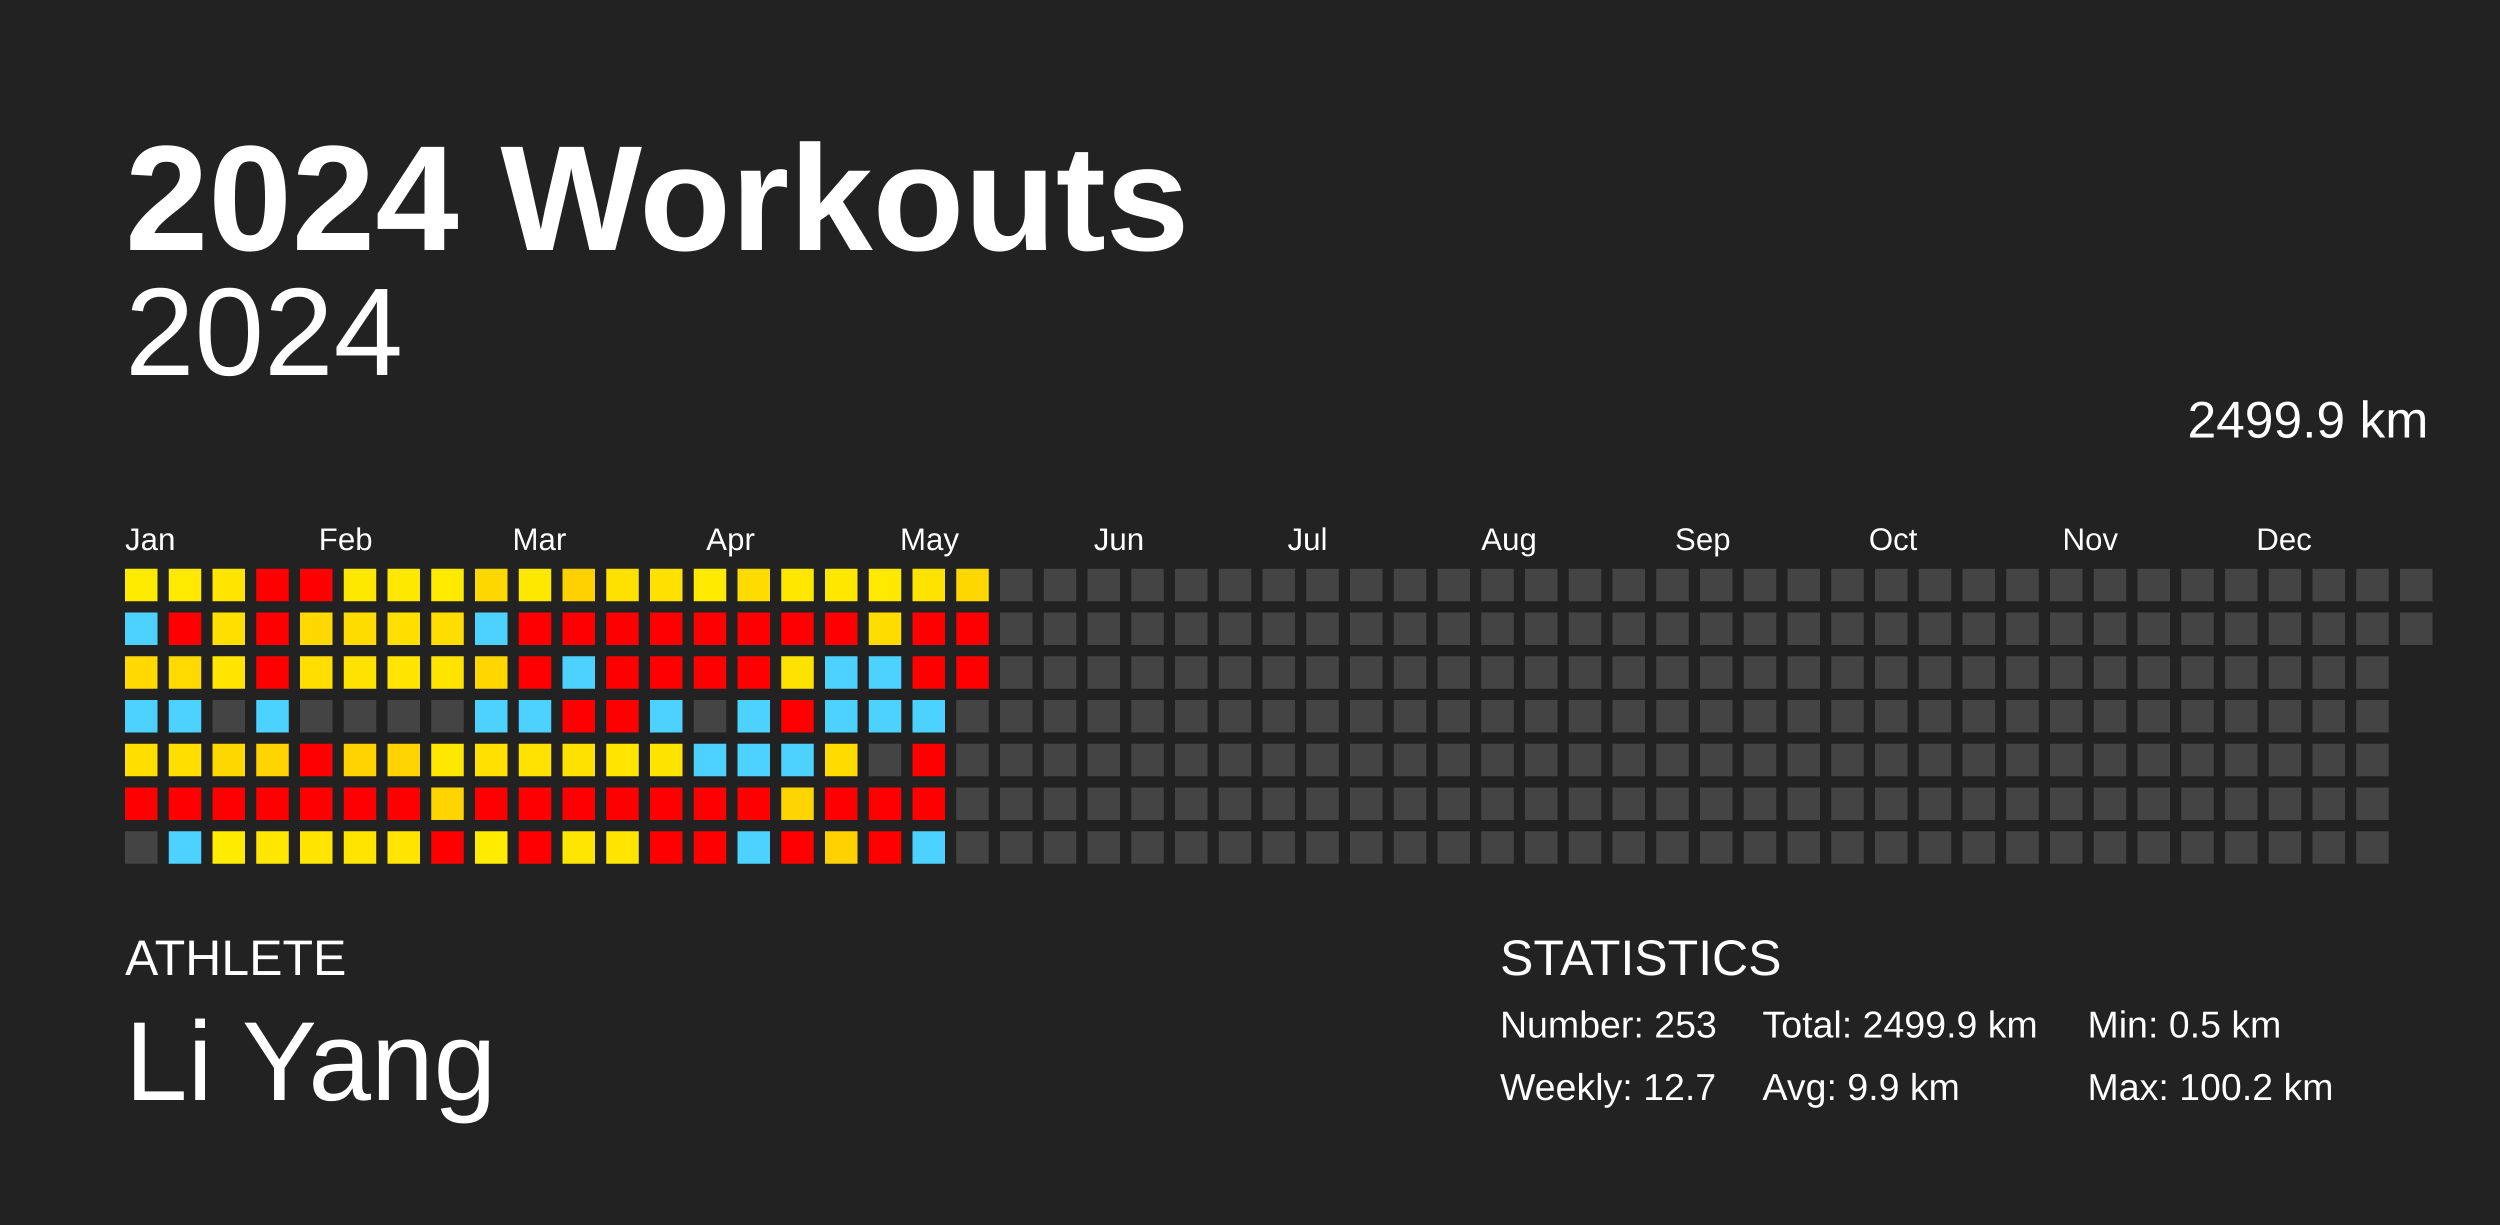
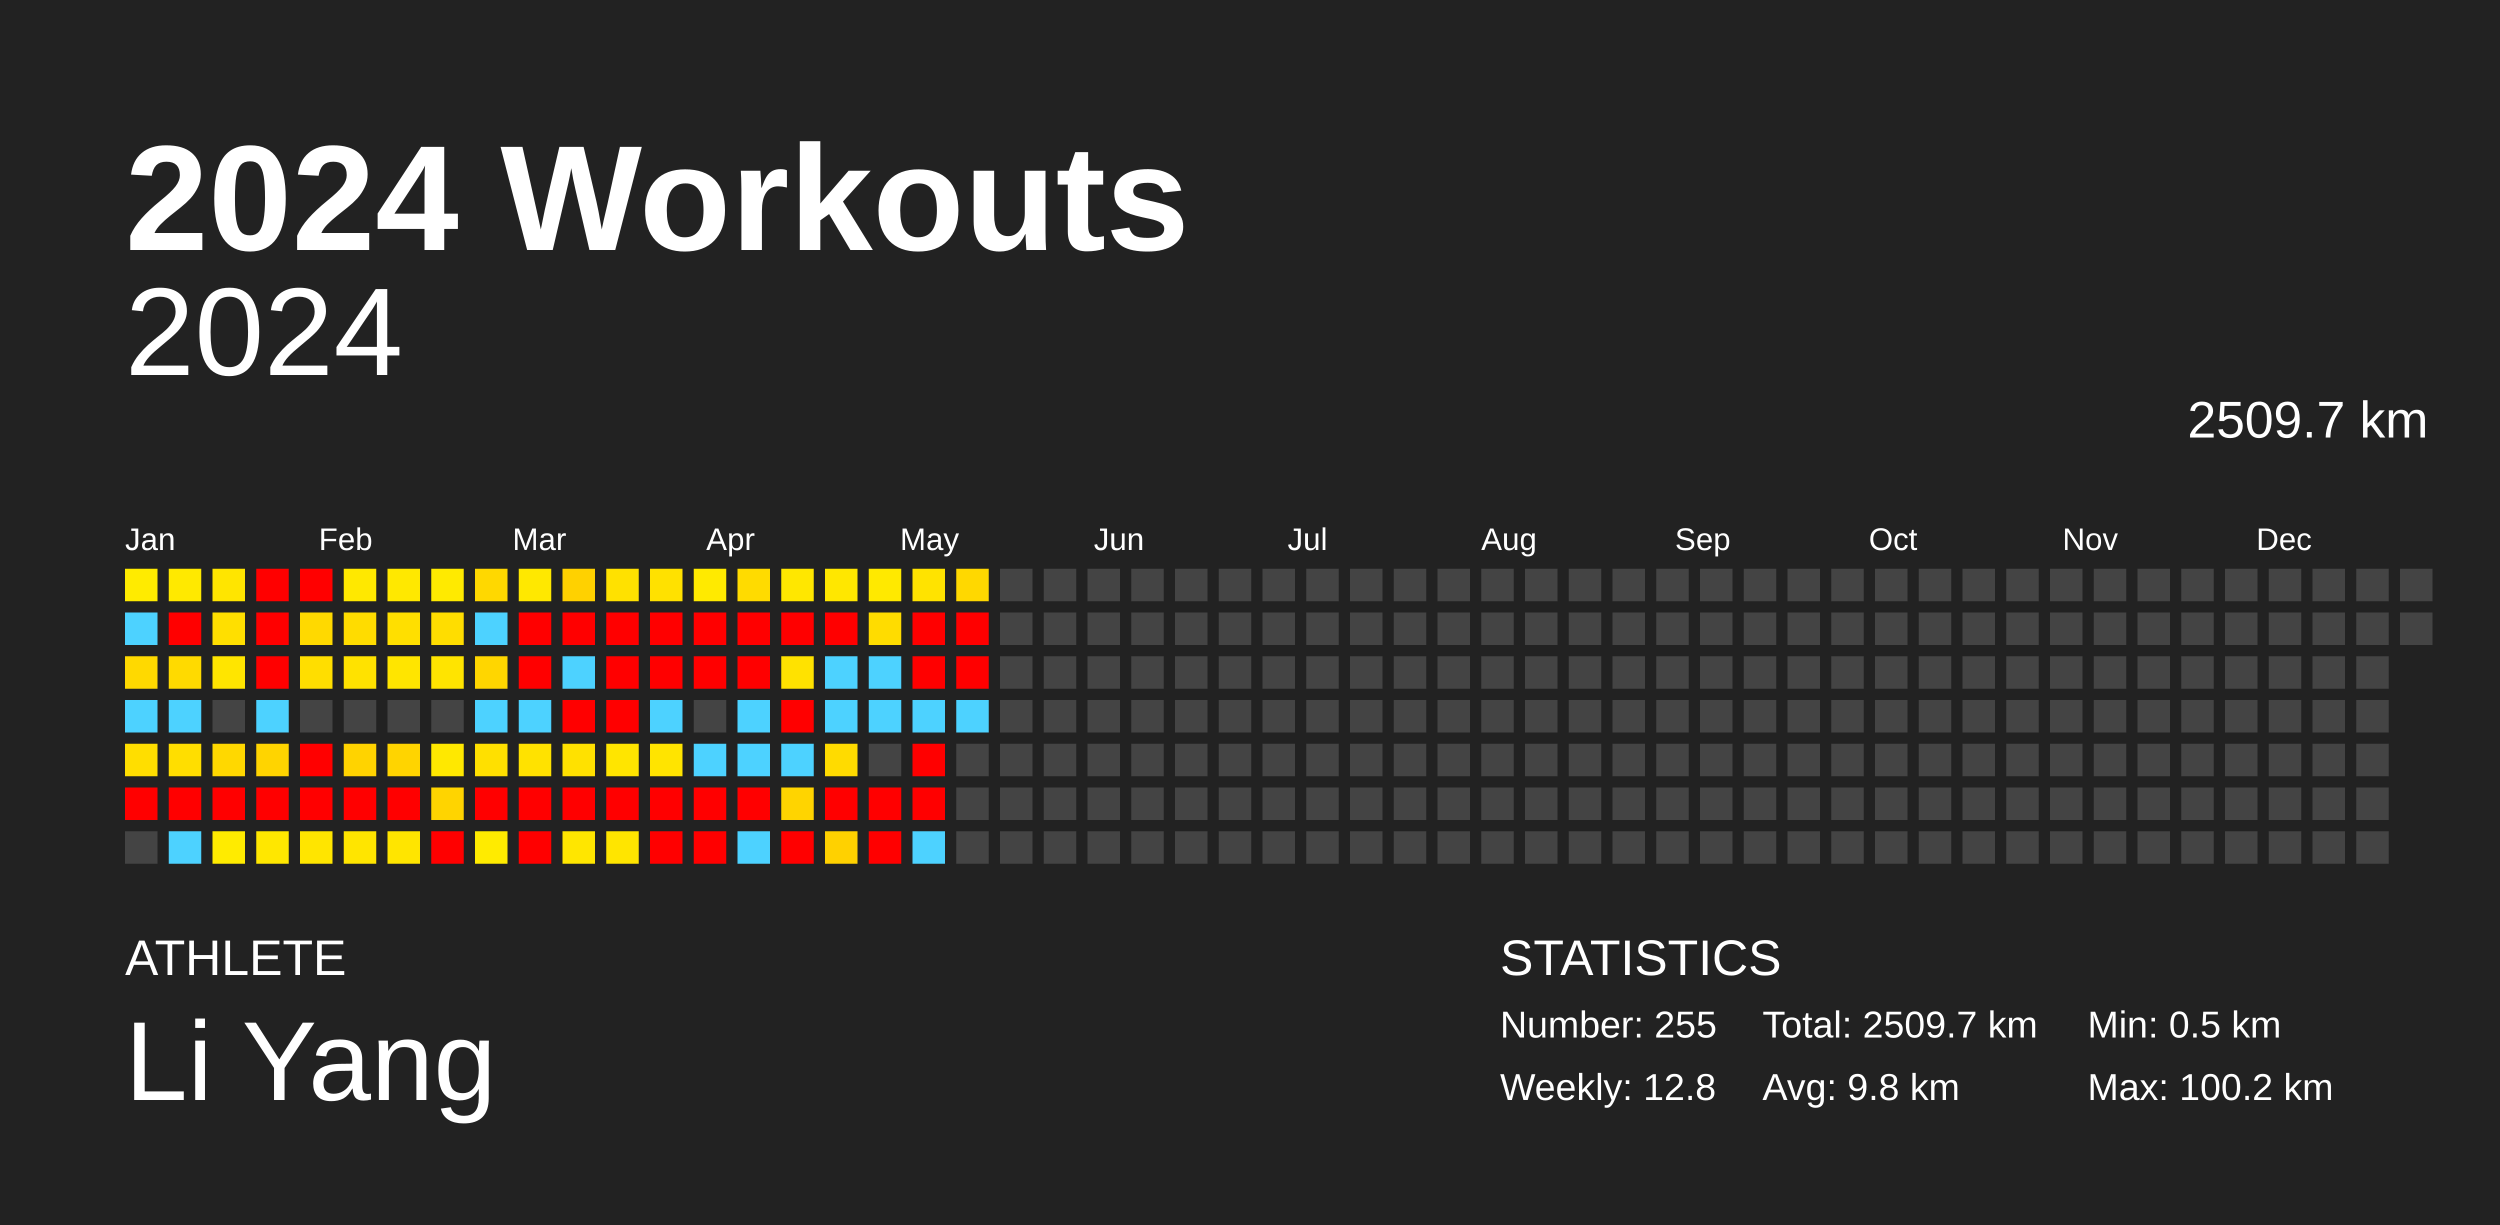
<svg xmlns="http://www.w3.org/2000/svg" baseProfile="full" height="98mm" version="1.1" viewBox="0,0,200,98" width="200mm">
  <defs />
  <rect fill="#222222" height="98" width="200" x="0" y="0" />
  <text fill="#FFFFFF" style="font-size:12px; font-family:Arial; font-weight:bold;" x="10" y="20">2024 Workouts</text>
  <text fill="#FFFFFF" style="font-size:4px; font-family:Arial" x="10" y="78">ATHLETE</text>
  <text fill="#FFFFFF" style="font-size:9px; font-family:Arial" x="10" y="88">Li Yang</text>
  <text fill="#FFFFFF" style="font-size:4px; font-family:Arial" x="120" y="78">STATISTICS</text>
-   <text fill="#FFFFFF" style="font-size:3px; font-family:Arial" x="120" y="83">Number: 253</text>
-   <text fill="#FFFFFF" style="font-size:3px; font-family:Arial" x="120" y="88">Weekly: 12.7</text>
-   <text fill="#FFFFFF" style="font-size:3px; font-family:Arial" x="141" y="83">Total: 2499.9 km</text>
-   <text fill="#FFFFFF" style="font-size:3px; font-family:Arial" x="141" y="88">Avg: 9.9 km</text>
+   <text fill="#FFFFFF" style="font-size:3px; font-family:Arial" x="120" y="83">Number: 255</text>
+   <text fill="#FFFFFF" style="font-size:3px; font-family:Arial" x="120" y="88">Weekly: 12.8</text>
+   <text fill="#FFFFFF" style="font-size:3px; font-family:Arial" x="141" y="83">Total: 2509.7 km</text>
+   <text fill="#FFFFFF" style="font-size:3px; font-family:Arial" x="141" y="88">Avg: 9.8 km</text>
  <text fill="#FFFFFF" style="font-size:3px; font-family:Arial" x="167" y="83">Min: 0.5 km</text>
  <text fill="#FFFFFF" style="font-size:3px; font-family:Arial" x="167" y="88">Max: 100.2 km</text>
  <text alignment-baseline="hanging" fill="#FFFFFF" style="font-size:10.0px; font-family:Arial;" x="10" y="30">2024</text>
-   <text alignment-baseline="hanging" fill="#FFFFFF" style="font-size:4.125px; font-family:Arial;" x="175" y="35">2499.9 km</text>
+   <text alignment-baseline="hanging" fill="#FFFFFF" style="font-size:4.125px; font-family:Arial;" x="175" y="35">2509.7 km</text>
  <text fill="#FFFFFF" style="font-size:2.5px; font-family:Arial" x="10.0" y="44">Jan</text>
  <text fill="#FFFFFF" style="font-size:2.5px; font-family:Arial" x="25.5" y="44">Feb</text>
  <text fill="#FFFFFF" style="font-size:2.5px; font-family:Arial" x="41.0" y="44">Mar</text>
  <text fill="#FFFFFF" style="font-size:2.5px; font-family:Arial" x="56.5" y="44">Apr</text>
  <text fill="#FFFFFF" style="font-size:2.5px; font-family:Arial" x="72.0" y="44">May</text>
  <text fill="#FFFFFF" style="font-size:2.5px; font-family:Arial" x="87.5" y="44">Jun</text>
  <text fill="#FFFFFF" style="font-size:2.5px; font-family:Arial" x="103.0" y="44">Jul</text>
  <text fill="#FFFFFF" style="font-size:2.5px; font-family:Arial" x="118.5" y="44">Aug</text>
  <text fill="#FFFFFF" style="font-size:2.5px; font-family:Arial" x="134.0" y="44">Sep</text>
  <text fill="#FFFFFF" style="font-size:2.5px; font-family:Arial" x="149.5" y="44">Oct</text>
  <text fill="#FFFFFF" style="font-size:2.5px; font-family:Arial" x="165.0" y="44">Nov</text>
  <text fill="#FFFFFF" style="font-size:2.5px; font-family:Arial" x="180.5" y="44">Dec</text>
  <rect fill="#ffeb00" height="2.6" width="2.6" x="10.0" y="45.5" />
  <rect fill="#4dd2ff" height="2.6" width="2.6" x="10.0" y="49.0" />
  <rect fill="#ffd900" height="2.6" width="2.6" x="10.0" y="52.5" />
  <rect fill="#4dd2ff" height="2.6" width="2.6" x="10.0" y="56.0" />
  <rect fill="#ffde00" height="2.6" width="2.6" x="10.0" y="59.5" />
  <rect fill="red" height="2.6" width="2.6" x="10.0" y="63.0" />
  <rect fill="#444444" height="2.6" width="2.6" x="10.0" y="66.5" />
  <rect fill="#ffe900" height="2.6" width="2.6" x="13.5" y="45.5" />
  <rect fill="red" height="2.6" width="2.6" x="13.5" y="49.0" />
  <rect fill="#ffda00" height="2.6" width="2.6" x="13.5" y="52.5" />
  <rect fill="#4dd2ff" height="2.6" width="2.6" x="13.5" y="56.0" />
  <rect fill="#ffde00" height="2.6" width="2.6" x="13.5" y="59.5" />
  <rect fill="red" height="2.6" width="2.6" x="13.5" y="63.0" />
  <rect fill="#4dd2ff" height="2.6" width="2.6" x="13.5" y="66.5" />
  <rect fill="#ffe500" height="2.6" width="2.6" x="17.0" y="45.5" />
  <rect fill="#ffdf00" height="2.6" width="2.6" x="17.0" y="49.0" />
  <rect fill="#ffe500" height="2.6" width="2.6" x="17.0" y="52.5" />
  <rect fill="#444444" height="2.6" width="2.6" x="17.0" y="56.0" />
  <rect fill="#ffd800" height="2.6" width="2.6" x="17.0" y="59.5" />
  <rect fill="red" height="2.6" width="2.6" x="17.0" y="63.0" />
  <rect fill="#ffeb00" height="2.6" width="2.6" x="17.0" y="66.5" />
  <rect fill="red" height="2.6" width="2.6" x="20.5" y="45.5" />
  <rect fill="red" height="2.6" width="2.6" x="20.5" y="49.0" />
  <rect fill="red" height="2.6" width="2.6" x="20.5" y="52.5" />
  <rect fill="#4dd2ff" height="2.6" width="2.6" x="20.5" y="56.0" />
  <rect fill="#ffd400" height="2.6" width="2.6" x="20.5" y="59.5" />
  <rect fill="red" height="2.6" width="2.6" x="20.5" y="63.0" />
  <rect fill="#ffe700" height="2.6" width="2.6" x="20.5" y="66.5" />
  <rect fill="red" height="2.6" width="2.6" x="24.0" y="45.5" />
  <rect fill="#ffd900" height="2.6" width="2.6" x="24.0" y="49.0" />
  <rect fill="#ffde00" height="2.6" width="2.6" x="24.0" y="52.5" />
  <rect fill="#444444" height="2.6" width="2.6" x="24.0" y="56.0" />
  <rect fill="red" height="2.6" width="2.6" x="24.0" y="59.5" />
  <rect fill="red" height="2.6" width="2.6" x="24.0" y="63.0" />
  <rect fill="#ffe500" height="2.6" width="2.6" x="24.0" y="66.5" />
  <rect fill="#ffe800" height="2.6" width="2.6" x="27.5" y="45.5" />
  <rect fill="#ffdc00" height="2.6" width="2.6" x="27.5" y="49.0" />
  <rect fill="#ffe200" height="2.6" width="2.6" x="27.5" y="52.5" />
  <rect fill="#444444" height="2.6" width="2.6" x="27.5" y="56.0" />
  <rect fill="#ffd300" height="2.6" width="2.6" x="27.5" y="59.5" />
  <rect fill="red" height="2.6" width="2.6" x="27.5" y="63.0" />
  <rect fill="#ffe500" height="2.6" width="2.6" x="27.5" y="66.5" />
  <rect fill="#ffe800" height="2.6" width="2.6" x="31.0" y="45.5" />
  <rect fill="#ffdf00" height="2.6" width="2.6" x="31.0" y="49.0" />
  <rect fill="#ffe500" height="2.6" width="2.6" x="31.0" y="52.5" />
  <rect fill="#444444" height="2.6" width="2.6" x="31.0" y="56.0" />
  <rect fill="#ffd400" height="2.6" width="2.6" x="31.0" y="59.5" />
  <rect fill="red" height="2.6" width="2.6" x="31.0" y="63.0" />
  <rect fill="#ffe500" height="2.6" width="2.6" x="31.0" y="66.5" />
  <rect fill="#ffea00" height="2.6" width="2.6" x="34.5" y="45.5" />
  <rect fill="#ffdd00" height="2.6" width="2.6" x="34.5" y="49.0" />
  <rect fill="#ffe400" height="2.6" width="2.6" x="34.5" y="52.5" />
  <rect fill="#444444" height="2.6" width="2.6" x="34.5" y="56.0" />
  <rect fill="#ffe800" height="2.6" width="2.6" x="34.5" y="59.5" />
  <rect fill="#ffd400" height="2.6" width="2.6" x="34.5" y="63.0" />
  <rect fill="red" height="2.6" width="2.6" x="34.5" y="66.5" />
  <rect fill="#ffd800" height="2.6" width="2.6" x="38.0" y="45.5" />
  <rect fill="#4dd2ff" height="2.6" width="2.6" x="38.0" y="49.0" />
  <rect fill="#ffd600" height="2.6" width="2.6" x="38.0" y="52.5" />
  <rect fill="#4dd2ff" height="2.6" width="2.6" x="38.0" y="56.0" />
  <rect fill="#ffe000" height="2.6" width="2.6" x="38.0" y="59.5" />
  <rect fill="red" height="2.6" width="2.6" x="38.0" y="63.0" />
  <rect fill="#ffeb00" height="2.6" width="2.6" x="38.0" y="66.5" />
  <rect fill="#ffe800" height="2.6" width="2.6" x="41.5" y="45.5" />
  <rect fill="red" height="2.6" width="2.6" x="41.5" y="49.0" />
  <rect fill="red" height="2.6" width="2.6" x="41.5" y="52.5" />
  <rect fill="#4dd2ff" height="2.6" width="2.6" x="41.5" y="56.0" />
  <rect fill="#ffe200" height="2.6" width="2.6" x="41.5" y="59.5" />
  <rect fill="red" height="2.6" width="2.6" x="41.5" y="63.0" />
  <rect fill="red" height="2.6" width="2.6" x="41.5" y="66.5" />
  <rect fill="#ffd100" height="2.6" width="2.6" x="45.0" y="45.5" />
  <rect fill="red" height="2.6" width="2.6" x="45.0" y="49.0" />
  <rect fill="#4dd2ff" height="2.6" width="2.6" x="45.0" y="52.5" />
  <rect fill="red" height="2.6" width="2.6" x="45.0" y="56.0" />
  <rect fill="#ffe100" height="2.6" width="2.6" x="45.0" y="59.5" />
  <rect fill="red" height="2.6" width="2.6" x="45.0" y="63.0" />
  <rect fill="#ffe600" height="2.6" width="2.6" x="45.0" y="66.5" />
  <rect fill="#ffe100" height="2.6" width="2.6" x="48.5" y="45.5" />
  <rect fill="red" height="2.6" width="2.6" x="48.5" y="49.0" />
  <rect fill="red" height="2.6" width="2.6" x="48.5" y="52.5" />
  <rect fill="red" height="2.6" width="2.6" x="48.5" y="56.0" />
  <rect fill="#ffe500" height="2.6" width="2.6" x="48.5" y="59.5" />
  <rect fill="red" height="2.6" width="2.6" x="48.5" y="63.0" />
  <rect fill="#ffe500" height="2.6" width="2.6" x="48.5" y="66.5" />
  <rect fill="#ffe100" height="2.6" width="2.6" x="52.0" y="45.5" />
  <rect fill="red" height="2.6" width="2.6" x="52.0" y="49.0" />
  <rect fill="red" height="2.6" width="2.6" x="52.0" y="52.5" />
  <rect fill="#4dd2ff" height="2.6" width="2.6" x="52.0" y="56.0" />
  <rect fill="#ffe400" height="2.6" width="2.6" x="52.0" y="59.5" />
  <rect fill="red" height="2.6" width="2.6" x="52.0" y="63.0" />
  <rect fill="red" height="2.6" width="2.6" x="52.0" y="66.5" />
  <rect fill="#ffea00" height="2.6" width="2.6" x="55.5" y="45.5" />
  <rect fill="red" height="2.6" width="2.6" x="55.5" y="49.0" />
  <rect fill="red" height="2.6" width="2.6" x="55.5" y="52.5" />
  <rect fill="#444444" height="2.6" width="2.6" x="55.5" y="56.0" />
  <rect fill="#4dd2ff" height="2.6" width="2.6" x="55.5" y="59.5" />
  <rect fill="red" height="2.6" width="2.6" x="55.5" y="63.0" />
  <rect fill="red" height="2.6" width="2.6" x="55.5" y="66.5" />
  <rect fill="#ffdb00" height="2.6" width="2.6" x="59.0" y="45.5" />
  <rect fill="red" height="2.6" width="2.6" x="59.0" y="49.0" />
  <rect fill="red" height="2.6" width="2.6" x="59.0" y="52.5" />
  <rect fill="#4dd2ff" height="2.6" width="2.6" x="59.0" y="56.0" />
  <rect fill="#4dd2ff" height="2.6" width="2.6" x="59.0" y="59.5" />
  <rect fill="red" height="2.6" width="2.6" x="59.0" y="63.0" />
  <rect fill="#4dd2ff" height="2.6" width="2.6" x="59.0" y="66.5" />
  <rect fill="#ffe700" height="2.6" width="2.6" x="62.5" y="45.5" />
  <rect fill="red" height="2.6" width="2.6" x="62.5" y="49.0" />
  <rect fill="#ffe200" height="2.6" width="2.6" x="62.5" y="52.5" />
  <rect fill="red" height="2.6" width="2.6" x="62.5" y="56.0" />
  <rect fill="#4dd2ff" height="2.6" width="2.6" x="62.5" y="59.5" />
  <rect fill="#ffd400" height="2.6" width="2.6" x="62.5" y="63.0" />
  <rect fill="red" height="2.6" width="2.6" x="62.5" y="66.5" />
  <rect fill="#ffe700" height="2.6" width="2.6" x="66.0" y="45.5" />
  <rect fill="red" height="2.6" width="2.6" x="66.0" y="49.0" />
  <rect fill="#4dd2ff" height="2.6" width="2.6" x="66.0" y="52.5" />
  <rect fill="#4dd2ff" height="2.6" width="2.6" x="66.0" y="56.0" />
  <rect fill="#ffdb00" height="2.6" width="2.6" x="66.0" y="59.5" />
  <rect fill="red" height="2.6" width="2.6" x="66.0" y="63.0" />
  <rect fill="#ffd100" height="2.6" width="2.6" x="66.0" y="66.5" />
  <rect fill="#ffe900" height="2.6" width="2.6" x="69.5" y="45.5" />
  <rect fill="#ffdc00" height="2.6" width="2.6" x="69.5" y="49.0" />
  <rect fill="#4dd2ff" height="2.6" width="2.6" x="69.5" y="52.5" />
  <rect fill="#4dd2ff" height="2.6" width="2.6" x="69.5" y="56.0" />
  <rect fill="#444444" height="2.6" width="2.6" x="69.5" y="59.5" />
  <rect fill="red" height="2.6" width="2.6" x="69.5" y="63.0" />
  <rect fill="red" height="2.6" width="2.6" x="69.5" y="66.5" />
  <rect fill="#ffe300" height="2.6" width="2.6" x="73.0" y="45.5" />
  <rect fill="red" height="2.6" width="2.6" x="73.0" y="49.0" />
  <rect fill="red" height="2.6" width="2.6" x="73.0" y="52.5" />
  <rect fill="#4dd2ff" height="2.6" width="2.6" x="73.0" y="56.0" />
  <rect fill="red" height="2.6" width="2.6" x="73.0" y="59.5" />
  <rect fill="red" height="2.6" width="2.6" x="73.0" y="63.0" />
  <rect fill="#4dd2ff" height="2.6" width="2.6" x="73.0" y="66.5" />
  <rect fill="#ffd800" height="2.6" width="2.6" x="76.5" y="45.5" />
  <rect fill="red" height="2.6" width="2.6" x="76.5" y="49.0" />
  <rect fill="red" height="2.6" width="2.6" x="76.5" y="52.5" />
-   <rect fill="#444444" height="2.6" width="2.6" x="76.5" y="56.0" />
+   <rect fill="#4dd2ff" height="2.6" width="2.6" x="76.5" y="56.0" />
  <rect fill="#444444" height="2.6" width="2.6" x="76.5" y="59.5" />
  <rect fill="#444444" height="2.6" width="2.6" x="76.5" y="63.0" />
  <rect fill="#444444" height="2.6" width="2.6" x="76.5" y="66.5" />
  <rect fill="#444444" height="2.6" width="2.6" x="80.0" y="45.5" />
  <rect fill="#444444" height="2.6" width="2.6" x="80.0" y="49.0" />
  <rect fill="#444444" height="2.6" width="2.6" x="80.0" y="52.5" />
  <rect fill="#444444" height="2.6" width="2.6" x="80.0" y="56.0" />
  <rect fill="#444444" height="2.6" width="2.6" x="80.0" y="59.5" />
  <rect fill="#444444" height="2.6" width="2.6" x="80.0" y="63.0" />
  <rect fill="#444444" height="2.6" width="2.6" x="80.0" y="66.5" />
  <rect fill="#444444" height="2.6" width="2.6" x="83.5" y="45.5" />
  <rect fill="#444444" height="2.6" width="2.6" x="83.5" y="49.0" />
  <rect fill="#444444" height="2.6" width="2.6" x="83.5" y="52.5" />
  <rect fill="#444444" height="2.6" width="2.6" x="83.5" y="56.0" />
  <rect fill="#444444" height="2.6" width="2.6" x="83.5" y="59.5" />
  <rect fill="#444444" height="2.6" width="2.6" x="83.5" y="63.0" />
  <rect fill="#444444" height="2.6" width="2.6" x="83.5" y="66.5" />
  <rect fill="#444444" height="2.6" width="2.6" x="87.0" y="45.5" />
  <rect fill="#444444" height="2.6" width="2.6" x="87.0" y="49.0" />
  <rect fill="#444444" height="2.6" width="2.6" x="87.0" y="52.5" />
  <rect fill="#444444" height="2.6" width="2.6" x="87.0" y="56.0" />
  <rect fill="#444444" height="2.6" width="2.6" x="87.0" y="59.5" />
  <rect fill="#444444" height="2.6" width="2.6" x="87.0" y="63.0" />
  <rect fill="#444444" height="2.6" width="2.6" x="87.0" y="66.5" />
  <rect fill="#444444" height="2.6" width="2.6" x="90.5" y="45.5" />
  <rect fill="#444444" height="2.6" width="2.6" x="90.5" y="49.0" />
  <rect fill="#444444" height="2.6" width="2.6" x="90.5" y="52.5" />
  <rect fill="#444444" height="2.6" width="2.6" x="90.5" y="56.0" />
  <rect fill="#444444" height="2.6" width="2.6" x="90.5" y="59.5" />
  <rect fill="#444444" height="2.6" width="2.6" x="90.5" y="63.0" />
  <rect fill="#444444" height="2.6" width="2.6" x="90.5" y="66.5" />
  <rect fill="#444444" height="2.6" width="2.6" x="94.0" y="45.5" />
  <rect fill="#444444" height="2.6" width="2.6" x="94.0" y="49.0" />
  <rect fill="#444444" height="2.6" width="2.6" x="94.0" y="52.5" />
  <rect fill="#444444" height="2.6" width="2.6" x="94.0" y="56.0" />
  <rect fill="#444444" height="2.6" width="2.6" x="94.0" y="59.5" />
  <rect fill="#444444" height="2.6" width="2.6" x="94.0" y="63.0" />
  <rect fill="#444444" height="2.6" width="2.6" x="94.0" y="66.5" />
  <rect fill="#444444" height="2.6" width="2.6" x="97.5" y="45.5" />
  <rect fill="#444444" height="2.6" width="2.6" x="97.5" y="49.0" />
  <rect fill="#444444" height="2.6" width="2.6" x="97.5" y="52.5" />
  <rect fill="#444444" height="2.6" width="2.6" x="97.5" y="56.0" />
  <rect fill="#444444" height="2.6" width="2.6" x="97.5" y="59.5" />
  <rect fill="#444444" height="2.6" width="2.6" x="97.5" y="63.0" />
  <rect fill="#444444" height="2.6" width="2.6" x="97.5" y="66.5" />
  <rect fill="#444444" height="2.6" width="2.6" x="101.0" y="45.5" />
  <rect fill="#444444" height="2.6" width="2.6" x="101.0" y="49.0" />
  <rect fill="#444444" height="2.6" width="2.6" x="101.0" y="52.5" />
  <rect fill="#444444" height="2.6" width="2.6" x="101.0" y="56.0" />
  <rect fill="#444444" height="2.6" width="2.6" x="101.0" y="59.5" />
  <rect fill="#444444" height="2.6" width="2.6" x="101.0" y="63.0" />
  <rect fill="#444444" height="2.6" width="2.6" x="101.0" y="66.5" />
  <rect fill="#444444" height="2.6" width="2.6" x="104.5" y="45.5" />
  <rect fill="#444444" height="2.6" width="2.6" x="104.5" y="49.0" />
  <rect fill="#444444" height="2.6" width="2.6" x="104.5" y="52.5" />
  <rect fill="#444444" height="2.6" width="2.6" x="104.5" y="56.0" />
  <rect fill="#444444" height="2.6" width="2.6" x="104.5" y="59.5" />
  <rect fill="#444444" height="2.6" width="2.6" x="104.5" y="63.0" />
  <rect fill="#444444" height="2.6" width="2.6" x="104.5" y="66.5" />
  <rect fill="#444444" height="2.6" width="2.6" x="108.0" y="45.5" />
  <rect fill="#444444" height="2.6" width="2.6" x="108.0" y="49.0" />
  <rect fill="#444444" height="2.6" width="2.6" x="108.0" y="52.5" />
  <rect fill="#444444" height="2.6" width="2.6" x="108.0" y="56.0" />
  <rect fill="#444444" height="2.6" width="2.6" x="108.0" y="59.5" />
  <rect fill="#444444" height="2.6" width="2.6" x="108.0" y="63.0" />
  <rect fill="#444444" height="2.6" width="2.6" x="108.0" y="66.5" />
  <rect fill="#444444" height="2.6" width="2.6" x="111.5" y="45.5" />
  <rect fill="#444444" height="2.6" width="2.6" x="111.5" y="49.0" />
  <rect fill="#444444" height="2.6" width="2.6" x="111.5" y="52.5" />
  <rect fill="#444444" height="2.6" width="2.6" x="111.5" y="56.0" />
  <rect fill="#444444" height="2.6" width="2.6" x="111.5" y="59.5" />
  <rect fill="#444444" height="2.6" width="2.6" x="111.5" y="63.0" />
  <rect fill="#444444" height="2.6" width="2.6" x="111.5" y="66.5" />
  <rect fill="#444444" height="2.6" width="2.6" x="115.0" y="45.5" />
  <rect fill="#444444" height="2.6" width="2.6" x="115.0" y="49.0" />
  <rect fill="#444444" height="2.6" width="2.6" x="115.0" y="52.5" />
  <rect fill="#444444" height="2.6" width="2.6" x="115.0" y="56.0" />
  <rect fill="#444444" height="2.6" width="2.6" x="115.0" y="59.5" />
  <rect fill="#444444" height="2.6" width="2.6" x="115.0" y="63.0" />
  <rect fill="#444444" height="2.6" width="2.6" x="115.0" y="66.5" />
  <rect fill="#444444" height="2.6" width="2.6" x="118.5" y="45.5" />
  <rect fill="#444444" height="2.6" width="2.6" x="118.5" y="49.0" />
  <rect fill="#444444" height="2.6" width="2.6" x="118.5" y="52.5" />
  <rect fill="#444444" height="2.6" width="2.6" x="118.5" y="56.0" />
  <rect fill="#444444" height="2.6" width="2.6" x="118.5" y="59.5" />
  <rect fill="#444444" height="2.6" width="2.6" x="118.5" y="63.0" />
  <rect fill="#444444" height="2.6" width="2.6" x="118.5" y="66.5" />
  <rect fill="#444444" height="2.6" width="2.6" x="122.0" y="45.5" />
  <rect fill="#444444" height="2.6" width="2.6" x="122.0" y="49.0" />
  <rect fill="#444444" height="2.6" width="2.6" x="122.0" y="52.5" />
  <rect fill="#444444" height="2.6" width="2.6" x="122.0" y="56.0" />
  <rect fill="#444444" height="2.6" width="2.6" x="122.0" y="59.5" />
  <rect fill="#444444" height="2.6" width="2.6" x="122.0" y="63.0" />
  <rect fill="#444444" height="2.6" width="2.6" x="122.0" y="66.5" />
  <rect fill="#444444" height="2.6" width="2.6" x="125.5" y="45.5" />
  <rect fill="#444444" height="2.6" width="2.6" x="125.5" y="49.0" />
  <rect fill="#444444" height="2.6" width="2.6" x="125.5" y="52.5" />
  <rect fill="#444444" height="2.6" width="2.6" x="125.5" y="56.0" />
  <rect fill="#444444" height="2.6" width="2.6" x="125.5" y="59.5" />
  <rect fill="#444444" height="2.6" width="2.6" x="125.5" y="63.0" />
  <rect fill="#444444" height="2.6" width="2.6" x="125.5" y="66.5" />
  <rect fill="#444444" height="2.6" width="2.6" x="129.0" y="45.5" />
  <rect fill="#444444" height="2.6" width="2.6" x="129.0" y="49.0" />
  <rect fill="#444444" height="2.6" width="2.6" x="129.0" y="52.5" />
  <rect fill="#444444" height="2.6" width="2.6" x="129.0" y="56.0" />
  <rect fill="#444444" height="2.6" width="2.6" x="129.0" y="59.5" />
  <rect fill="#444444" height="2.6" width="2.6" x="129.0" y="63.0" />
  <rect fill="#444444" height="2.6" width="2.6" x="129.0" y="66.5" />
  <rect fill="#444444" height="2.6" width="2.6" x="132.5" y="45.5" />
  <rect fill="#444444" height="2.6" width="2.6" x="132.5" y="49.0" />
  <rect fill="#444444" height="2.6" width="2.6" x="132.5" y="52.5" />
  <rect fill="#444444" height="2.6" width="2.6" x="132.5" y="56.0" />
  <rect fill="#444444" height="2.6" width="2.6" x="132.5" y="59.5" />
  <rect fill="#444444" height="2.6" width="2.6" x="132.5" y="63.0" />
  <rect fill="#444444" height="2.6" width="2.6" x="132.5" y="66.5" />
  <rect fill="#444444" height="2.6" width="2.6" x="136.0" y="45.5" />
  <rect fill="#444444" height="2.6" width="2.6" x="136.0" y="49.0" />
  <rect fill="#444444" height="2.6" width="2.6" x="136.0" y="52.5" />
  <rect fill="#444444" height="2.6" width="2.6" x="136.0" y="56.0" />
  <rect fill="#444444" height="2.6" width="2.6" x="136.0" y="59.5" />
  <rect fill="#444444" height="2.6" width="2.6" x="136.0" y="63.0" />
  <rect fill="#444444" height="2.6" width="2.6" x="136.0" y="66.5" />
  <rect fill="#444444" height="2.6" width="2.6" x="139.5" y="45.5" />
  <rect fill="#444444" height="2.6" width="2.6" x="139.5" y="49.0" />
  <rect fill="#444444" height="2.6" width="2.6" x="139.5" y="52.5" />
  <rect fill="#444444" height="2.6" width="2.6" x="139.5" y="56.0" />
  <rect fill="#444444" height="2.6" width="2.6" x="139.5" y="59.5" />
  <rect fill="#444444" height="2.6" width="2.6" x="139.5" y="63.0" />
  <rect fill="#444444" height="2.6" width="2.6" x="139.5" y="66.5" />
  <rect fill="#444444" height="2.6" width="2.6" x="143.0" y="45.5" />
  <rect fill="#444444" height="2.6" width="2.6" x="143.0" y="49.0" />
  <rect fill="#444444" height="2.6" width="2.6" x="143.0" y="52.5" />
  <rect fill="#444444" height="2.6" width="2.6" x="143.0" y="56.0" />
  <rect fill="#444444" height="2.6" width="2.6" x="143.0" y="59.5" />
  <rect fill="#444444" height="2.6" width="2.6" x="143.0" y="63.0" />
  <rect fill="#444444" height="2.6" width="2.6" x="143.0" y="66.5" />
  <rect fill="#444444" height="2.6" width="2.6" x="146.5" y="45.5" />
  <rect fill="#444444" height="2.6" width="2.6" x="146.5" y="49.0" />
  <rect fill="#444444" height="2.6" width="2.6" x="146.5" y="52.5" />
  <rect fill="#444444" height="2.6" width="2.6" x="146.5" y="56.0" />
  <rect fill="#444444" height="2.6" width="2.6" x="146.5" y="59.5" />
  <rect fill="#444444" height="2.6" width="2.6" x="146.5" y="63.0" />
  <rect fill="#444444" height="2.6" width="2.6" x="146.5" y="66.5" />
  <rect fill="#444444" height="2.6" width="2.6" x="150.0" y="45.5" />
  <rect fill="#444444" height="2.6" width="2.6" x="150.0" y="49.0" />
  <rect fill="#444444" height="2.6" width="2.6" x="150.0" y="52.5" />
  <rect fill="#444444" height="2.6" width="2.6" x="150.0" y="56.0" />
  <rect fill="#444444" height="2.6" width="2.6" x="150.0" y="59.5" />
  <rect fill="#444444" height="2.6" width="2.6" x="150.0" y="63.0" />
  <rect fill="#444444" height="2.6" width="2.6" x="150.0" y="66.5" />
  <rect fill="#444444" height="2.6" width="2.6" x="153.5" y="45.5" />
  <rect fill="#444444" height="2.6" width="2.6" x="153.5" y="49.0" />
  <rect fill="#444444" height="2.6" width="2.6" x="153.5" y="52.5" />
  <rect fill="#444444" height="2.6" width="2.6" x="153.5" y="56.0" />
  <rect fill="#444444" height="2.6" width="2.6" x="153.5" y="59.5" />
  <rect fill="#444444" height="2.6" width="2.6" x="153.5" y="63.0" />
  <rect fill="#444444" height="2.6" width="2.6" x="153.5" y="66.5" />
  <rect fill="#444444" height="2.6" width="2.6" x="157.0" y="45.5" />
  <rect fill="#444444" height="2.6" width="2.6" x="157.0" y="49.0" />
  <rect fill="#444444" height="2.6" width="2.6" x="157.0" y="52.5" />
  <rect fill="#444444" height="2.6" width="2.6" x="157.0" y="56.0" />
  <rect fill="#444444" height="2.6" width="2.6" x="157.0" y="59.5" />
  <rect fill="#444444" height="2.6" width="2.6" x="157.0" y="63.0" />
  <rect fill="#444444" height="2.6" width="2.6" x="157.0" y="66.5" />
  <rect fill="#444444" height="2.6" width="2.6" x="160.5" y="45.5" />
  <rect fill="#444444" height="2.6" width="2.6" x="160.5" y="49.0" />
  <rect fill="#444444" height="2.6" width="2.6" x="160.5" y="52.5" />
  <rect fill="#444444" height="2.6" width="2.6" x="160.5" y="56.0" />
  <rect fill="#444444" height="2.6" width="2.6" x="160.5" y="59.5" />
  <rect fill="#444444" height="2.6" width="2.6" x="160.5" y="63.0" />
  <rect fill="#444444" height="2.6" width="2.6" x="160.5" y="66.5" />
  <rect fill="#444444" height="2.6" width="2.6" x="164.0" y="45.5" />
  <rect fill="#444444" height="2.6" width="2.6" x="164.0" y="49.0" />
  <rect fill="#444444" height="2.6" width="2.6" x="164.0" y="52.5" />
  <rect fill="#444444" height="2.6" width="2.6" x="164.0" y="56.0" />
  <rect fill="#444444" height="2.6" width="2.6" x="164.0" y="59.5" />
  <rect fill="#444444" height="2.6" width="2.6" x="164.0" y="63.0" />
  <rect fill="#444444" height="2.6" width="2.6" x="164.0" y="66.5" />
  <rect fill="#444444" height="2.6" width="2.6" x="167.5" y="45.5" />
  <rect fill="#444444" height="2.6" width="2.6" x="167.5" y="49.0" />
  <rect fill="#444444" height="2.6" width="2.6" x="167.5" y="52.5" />
  <rect fill="#444444" height="2.6" width="2.6" x="167.5" y="56.0" />
  <rect fill="#444444" height="2.6" width="2.6" x="167.5" y="59.5" />
  <rect fill="#444444" height="2.6" width="2.6" x="167.5" y="63.0" />
  <rect fill="#444444" height="2.6" width="2.6" x="167.5" y="66.5" />
  <rect fill="#444444" height="2.6" width="2.6" x="171.0" y="45.5" />
  <rect fill="#444444" height="2.6" width="2.6" x="171.0" y="49.0" />
  <rect fill="#444444" height="2.6" width="2.6" x="171.0" y="52.5" />
  <rect fill="#444444" height="2.6" width="2.6" x="171.0" y="56.0" />
  <rect fill="#444444" height="2.6" width="2.6" x="171.0" y="59.5" />
  <rect fill="#444444" height="2.6" width="2.6" x="171.0" y="63.0" />
  <rect fill="#444444" height="2.6" width="2.6" x="171.0" y="66.5" />
  <rect fill="#444444" height="2.6" width="2.6" x="174.5" y="45.5" />
  <rect fill="#444444" height="2.6" width="2.6" x="174.5" y="49.0" />
  <rect fill="#444444" height="2.6" width="2.6" x="174.5" y="52.5" />
  <rect fill="#444444" height="2.6" width="2.6" x="174.5" y="56.0" />
  <rect fill="#444444" height="2.6" width="2.6" x="174.5" y="59.5" />
  <rect fill="#444444" height="2.6" width="2.6" x="174.5" y="63.0" />
  <rect fill="#444444" height="2.6" width="2.6" x="174.5" y="66.5" />
  <rect fill="#444444" height="2.6" width="2.6" x="178.0" y="45.5" />
  <rect fill="#444444" height="2.6" width="2.6" x="178.0" y="49.0" />
  <rect fill="#444444" height="2.6" width="2.6" x="178.0" y="52.5" />
  <rect fill="#444444" height="2.6" width="2.6" x="178.0" y="56.0" />
  <rect fill="#444444" height="2.6" width="2.6" x="178.0" y="59.5" />
  <rect fill="#444444" height="2.6" width="2.6" x="178.0" y="63.0" />
  <rect fill="#444444" height="2.6" width="2.6" x="178.0" y="66.5" />
  <rect fill="#444444" height="2.6" width="2.6" x="181.5" y="45.5" />
  <rect fill="#444444" height="2.6" width="2.6" x="181.5" y="49.0" />
  <rect fill="#444444" height="2.6" width="2.6" x="181.5" y="52.5" />
  <rect fill="#444444" height="2.6" width="2.6" x="181.5" y="56.0" />
  <rect fill="#444444" height="2.6" width="2.6" x="181.5" y="59.5" />
  <rect fill="#444444" height="2.6" width="2.6" x="181.5" y="63.0" />
  <rect fill="#444444" height="2.6" width="2.6" x="181.5" y="66.5" />
  <rect fill="#444444" height="2.6" width="2.6" x="185.0" y="45.5" />
  <rect fill="#444444" height="2.6" width="2.6" x="185.0" y="49.0" />
  <rect fill="#444444" height="2.6" width="2.6" x="185.0" y="52.5" />
  <rect fill="#444444" height="2.6" width="2.6" x="185.0" y="56.0" />
  <rect fill="#444444" height="2.6" width="2.6" x="185.0" y="59.5" />
  <rect fill="#444444" height="2.6" width="2.6" x="185.0" y="63.0" />
  <rect fill="#444444" height="2.6" width="2.6" x="185.0" y="66.5" />
  <rect fill="#444444" height="2.6" width="2.6" x="188.5" y="45.5" />
  <rect fill="#444444" height="2.6" width="2.6" x="188.5" y="49.0" />
  <rect fill="#444444" height="2.6" width="2.6" x="188.5" y="52.5" />
  <rect fill="#444444" height="2.6" width="2.6" x="188.5" y="56.0" />
  <rect fill="#444444" height="2.6" width="2.6" x="188.5" y="59.5" />
  <rect fill="#444444" height="2.6" width="2.6" x="188.5" y="63.0" />
  <rect fill="#444444" height="2.6" width="2.6" x="188.5" y="66.5" />
  <rect fill="#444444" height="2.6" width="2.6" x="192.0" y="45.5" />
  <rect fill="#444444" height="2.6" width="2.6" x="192.0" y="49.0" />
</svg>
